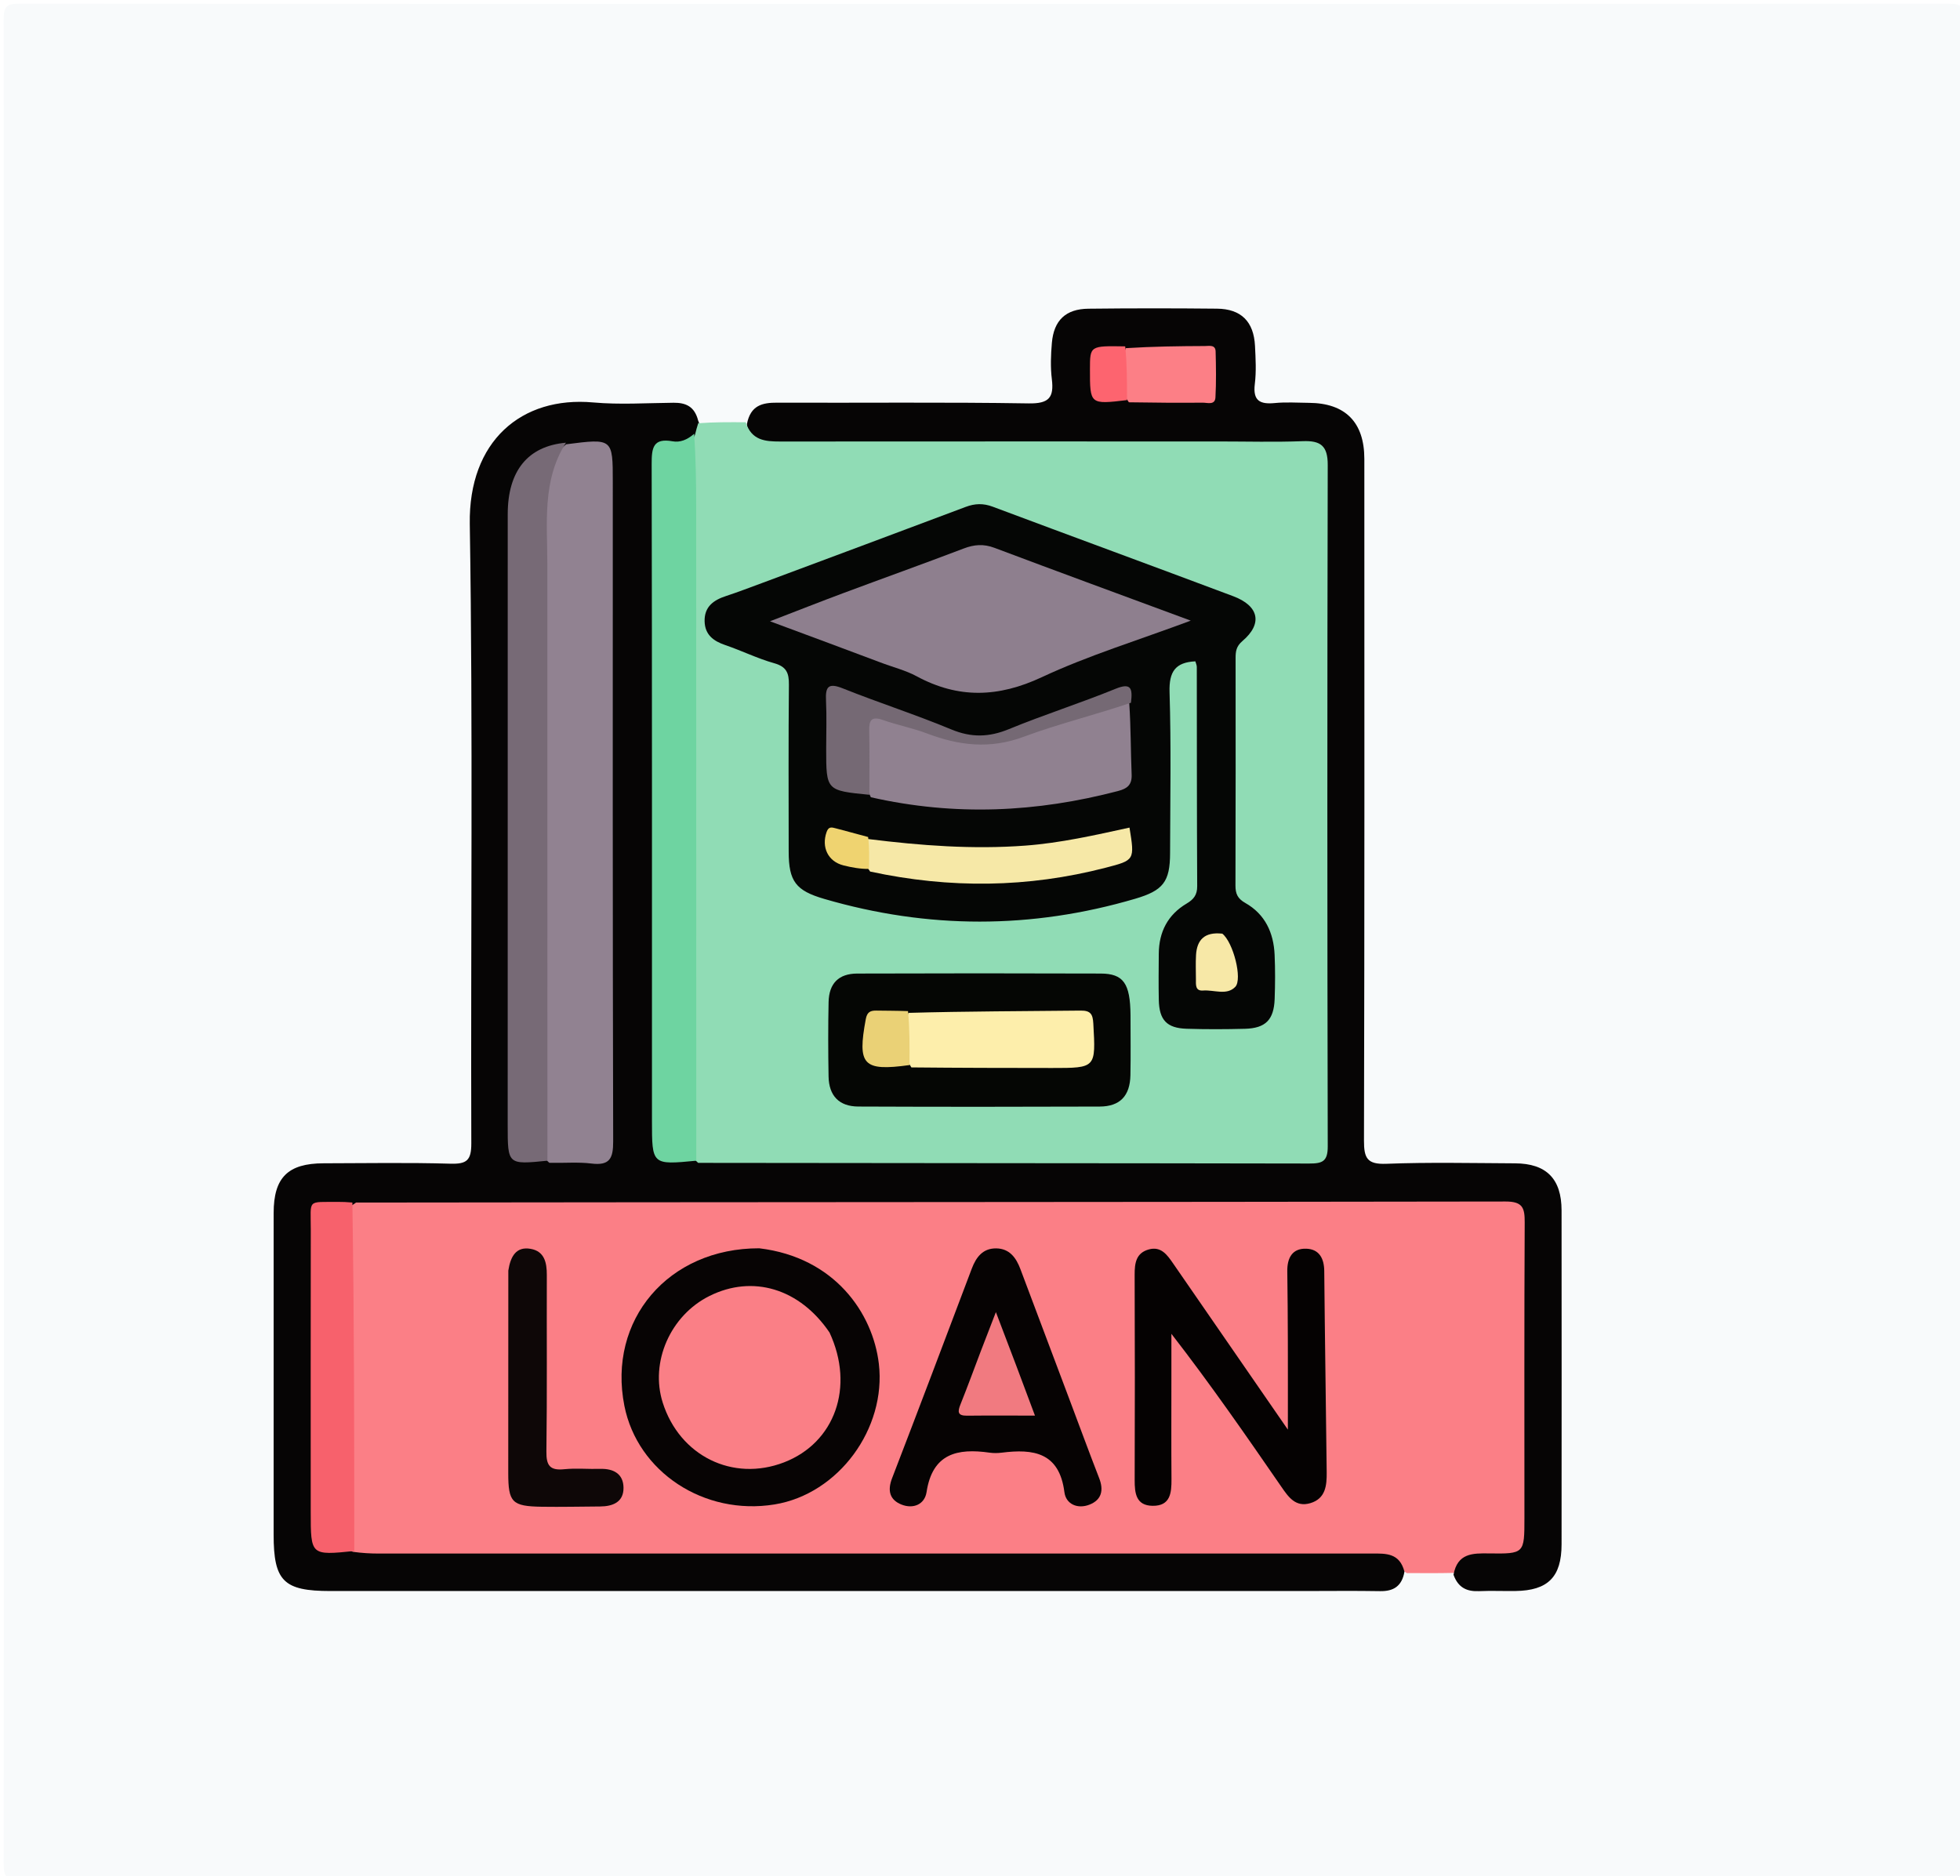
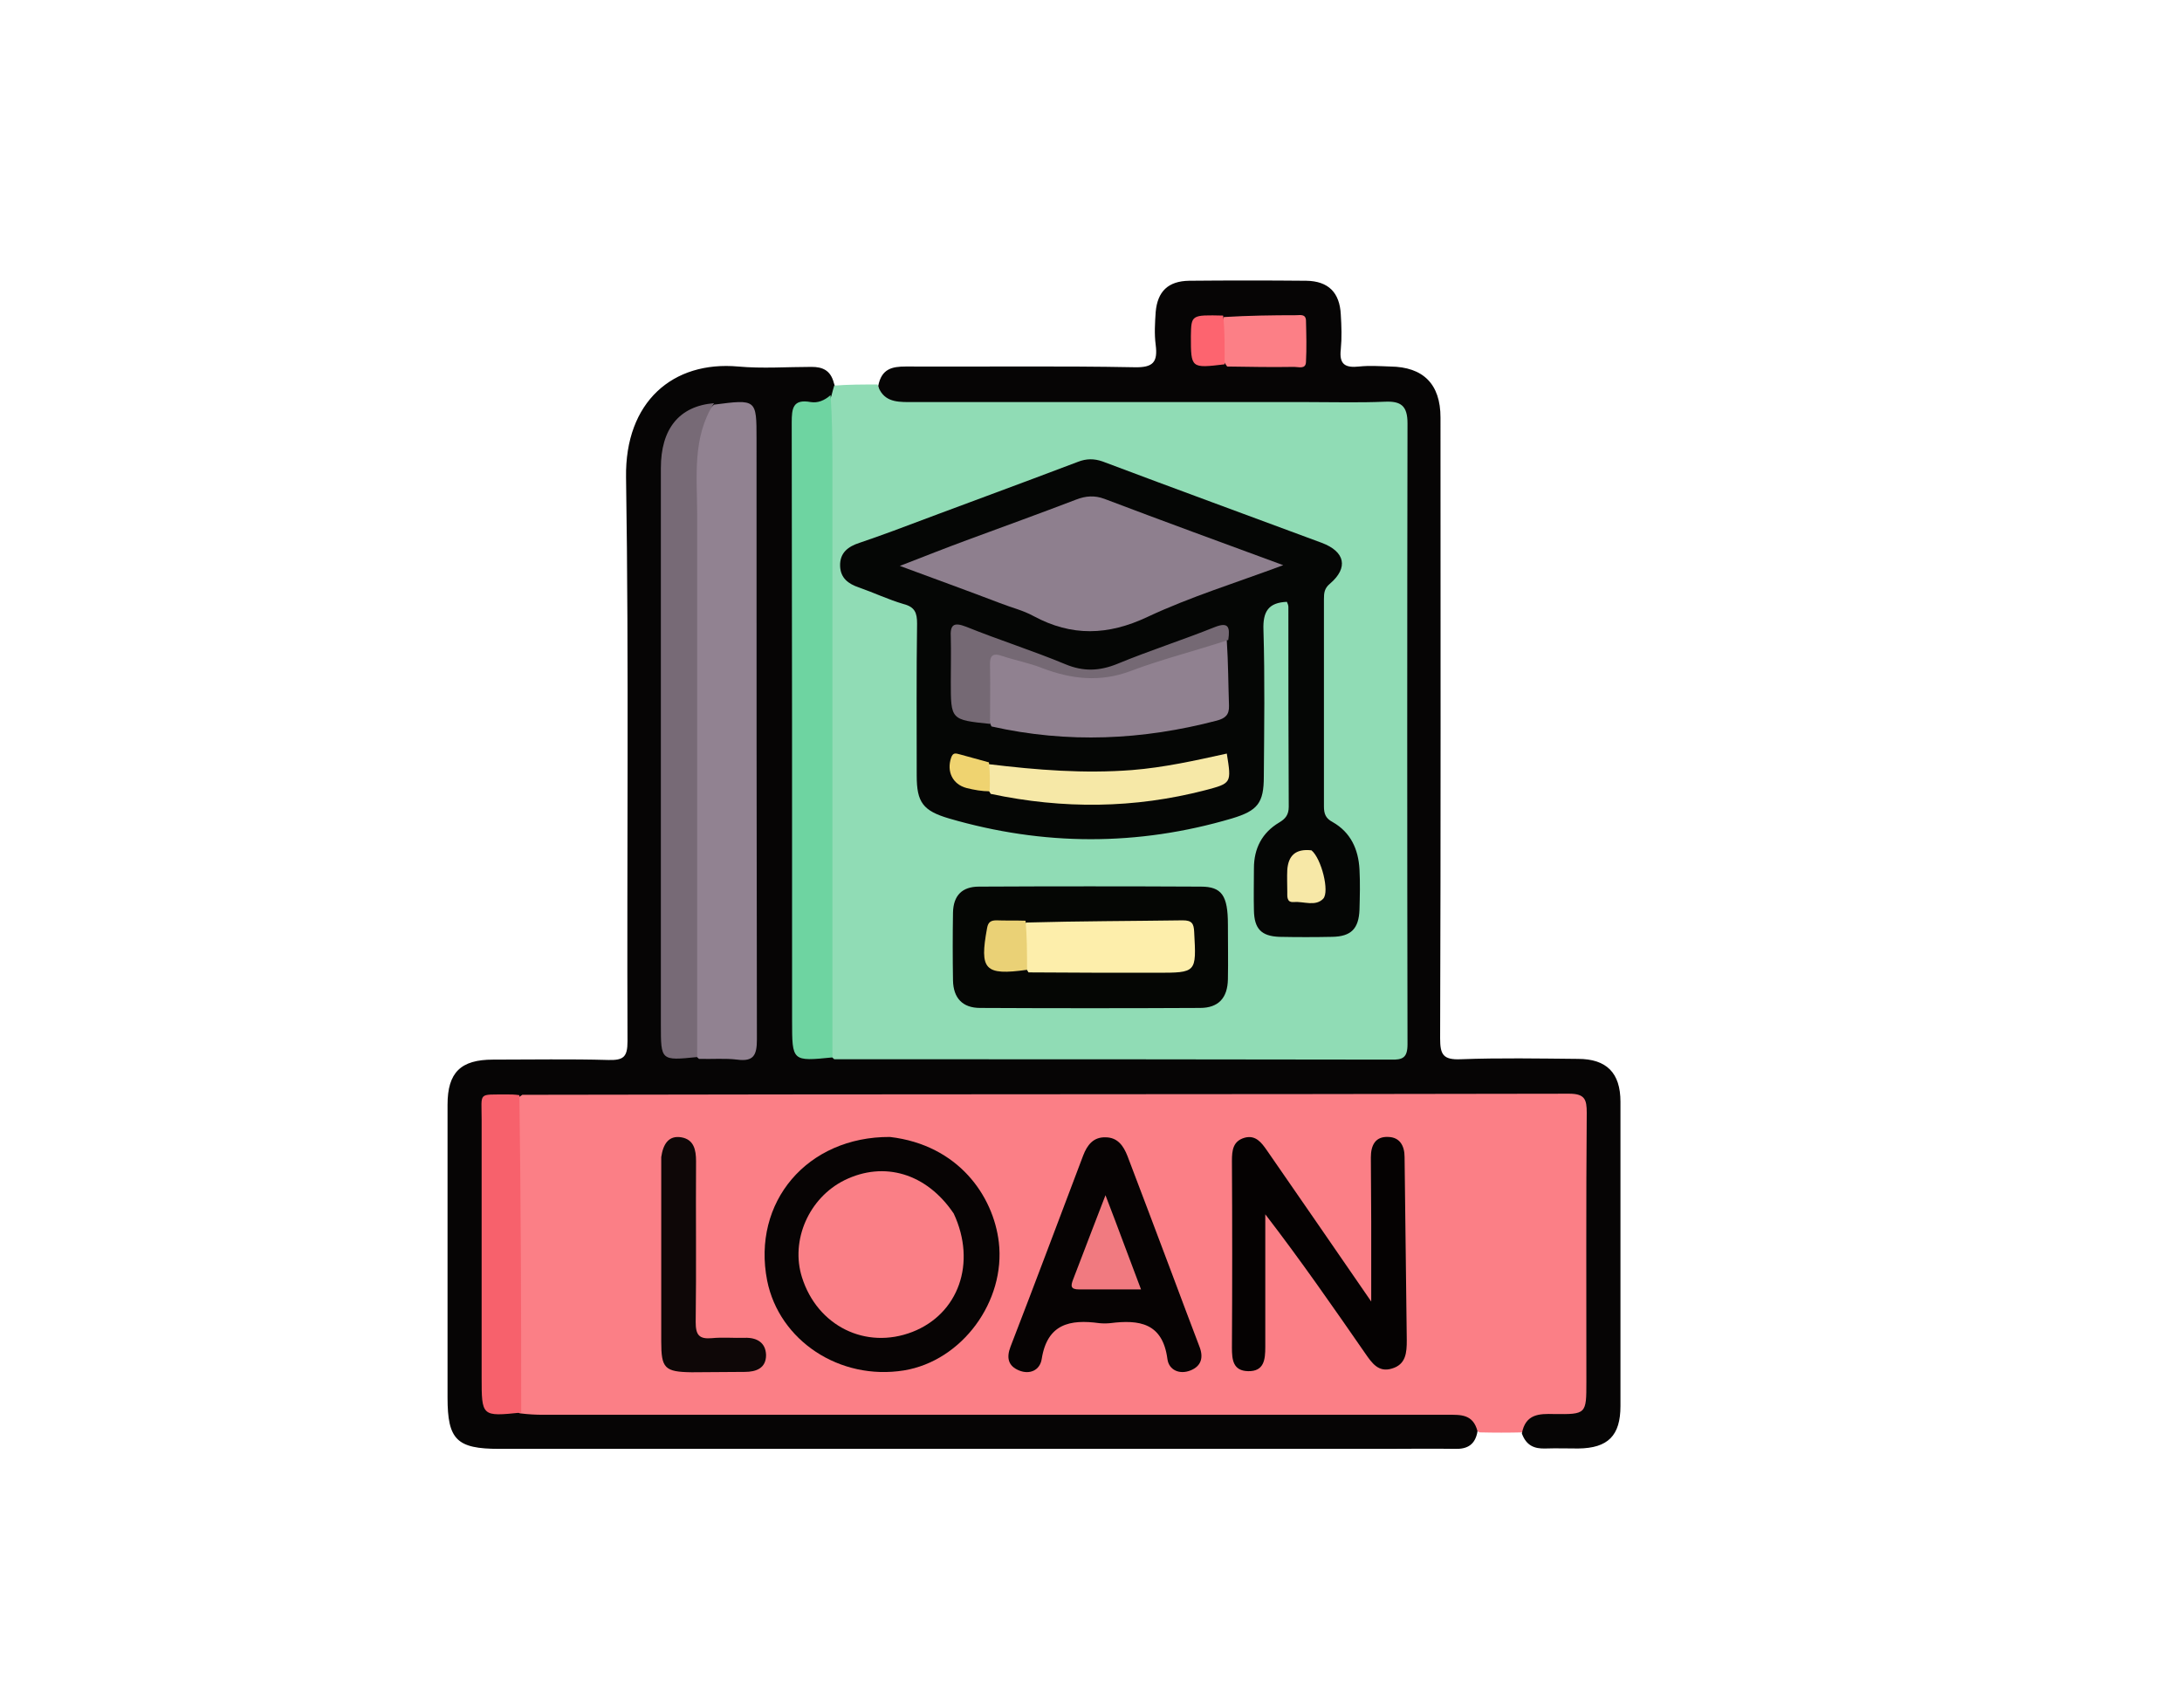
- <svg xmlns="http://www.w3.org/2000/svg" version="1.1" id="Layer_1" x="0px" y="0px" width="100%" viewBox="0 0 487 466" enable-background="new 0 0 487 466" xml:space="preserve">
-   <path fill="#F8FAFB" opacity="1" stroke="none" d=" M322,467   C216,467 110.5,466.979 5,467.095   C1.576,467.099 0.903,466.424 0.905,463   C1.015,310.333 1.015,157.667 0.905,5   C0.903,1.576 1.576,0.903 5,0.905   C164.667,1.014 324.333,1.014 484,0.905   C487.424,0.903 488.097,1.576 488.095,5   C487.985,157.667 487.985,310.333 488.095,463   C488.097,466.424 487.425,467.106 484,467.097   C430.167,466.959 376.333,467 322,467  z" />
-   <path fill="#FB7F86" opacity="1" stroke="none" d=" M361.504,390.833   C357.344,390.934 353.666,390.904 349.531,390.88   C345.16,387.782 340.588,387.642 335.848,387.645   C256.563,387.697 177.278,387.688 97.993,387.666   C94.849,387.665 91.647,388.059 88.187,386.546   C86.209,384.27 86.335,381.884 86.33,379.568   C86.286,354.911 86.295,330.253 86.32,305.595   C86.322,303.598 86.313,301.587 87.392,299.269   C89.795,297.13 92.359,297.333 94.833,297.332   C187.079,297.297 279.325,297.296 371.57,297.329   C379.522,297.332 380.642,298.418 380.663,306.19   C380.729,330.5 380.738,354.81 380.657,379.12   C380.633,386.371 379.501,387.519 372.219,387.63   C368.45,387.687 364.945,388.164 361.504,390.833  z" />
-   <path fill="#060505" opacity="1" stroke="none" d=" M87.659,385.6   C90.03,385.922 92.025,386.032 94.02,386.033   C176.321,386.041 258.621,386.044 340.922,386.026   C344.349,386.025 347.76,385.851 348.963,390.542   C348.324,394.178 346.218,395.433 342.909,395.374   C336.581,395.261 330.251,395.345 323.921,395.345   C243.306,395.346 162.69,395.346 82.075,395.345   C70.466,395.345 67.99,392.88 67.99,381.35   C67.99,354.701 67.983,328.051 67.994,301.401   C67.997,292.591 71.544,289.075 80.423,289.061   C90.916,289.044 101.415,288.853 111.9,289.159   C115.958,289.277 117.12,288.363 117.106,284.089   C116.934,232.789 117.54,181.48 116.727,130.192   C116.402,109.635 129.545,98.404 147.373,100   C153.983,100.592 160.69,100.141 167.352,100.078   C170.354,100.05 172.57,100.957 173.469,104.498   C174,105.797 174.042,106.755 173.516,108.158   C172.238,109.994 170.756,110.991 169.109,111.091   C163.984,111.404 163.617,114.727 163.621,118.749   C163.663,172.564 163.638,226.378 163.664,280.192   C163.668,287.067 163.741,287.067 172.63,287.48   C175.102,287.275 177.102,287.316 179.102,287.316   C225.758,287.322 272.415,287.319 319.072,287.318   C320.738,287.318 322.405,287.259 324.07,287.262   C327.017,287.265 328.277,285.785 328.269,282.935   C328.265,281.437 328.318,279.937 328.318,278.437   C328.32,226.115 328.32,173.792 328.319,121.47   C328.319,121.137 328.32,120.803 328.318,120.47   C328.272,111.996 328.016,111.694 319.676,111.689   C279.684,111.669 239.693,111.684 199.701,111.676   C197.037,111.675 194.346,111.867 191.726,111.297   C188.688,110.636 185.935,109.506 185.584,105.387   C186.491,100.688 189.424,100.042 193.133,100.057   C213.956,100.139 234.782,99.899 255.6,100.238   C260.638,100.32 261.919,98.8 261.348,94.177   C260.983,91.225 261.103,88.172 261.36,85.194   C261.843,79.599 264.804,76.773 270.414,76.709   C281.074,76.587 291.737,76.59 302.397,76.699   C308.382,76.761 311.522,79.91 311.827,85.931   C311.986,89.089 312.17,92.299 311.783,95.416   C311.265,99.592 313.066,100.514 316.764,100.15   C319.569,99.875 322.422,100.079 325.254,100.101   C334.278,100.171 338.995,104.915 338.997,114.033   C339.011,170.504 339.054,226.976 338.907,283.448   C338.896,287.817 339.731,289.364 344.461,289.184   C355.107,288.778 365.779,289.018 376.44,289.07   C384.23,289.107 387.994,292.917 388.001,300.769   C388.025,328.421 388.024,356.074 388.002,383.727   C387.995,391.856 384.631,395.227 376.537,395.338   C373.539,395.379 370.536,395.241 367.543,395.373   C364.562,395.505 362.343,394.606 361.153,391.301   C362.126,385.929 365.903,385.943 369.95,386   C378.773,386.122 378.774,386.032 378.774,377.164   C378.774,352.695 378.713,328.225 378.841,303.757   C378.86,300.144 378.357,298.549 374.067,298.556   C279.019,298.708 183.972,298.693 88.466,298.816   C86.869,300.018 85.449,300.562 83.931,300.51   C79.757,300.366 78.584,302.544 78.595,306.39   C78.66,330.465 78.658,354.54 78.596,378.615   C78.586,382.468 79.774,384.652 83.948,384.47   C85.104,384.42 86.257,384.719 87.659,385.6  z" />
-   <path fill="#90DCB5" opacity="1" stroke="none" d=" M172.677,108.061   C172.979,106.884 173.155,106.19 173.484,105.174   C177.377,104.875 181.118,104.9 185.299,104.923   C186.711,109.429 190.112,109.713 193.821,109.71   C230.123,109.682 266.425,109.693 302.728,109.694   C309.722,109.694 316.723,109.891 323.707,109.623   C328.135,109.453 329.912,110.769 329.901,115.519   C329.772,171.97 329.78,228.422 329.904,284.874   C329.912,288.612 328.559,289.126 325.309,289.119   C274.852,289.021 224.395,289.04 173.476,288.956   C171.182,287.011 171.329,284.603 171.327,282.293   C171.285,226.477 171.288,170.661 171.31,114.845   C171.311,112.66 171.464,110.512 172.677,108.061  z" />
-   <path fill="#070404" opacity="1" stroke="none" d=" M188.659,310.181   C207.397,312.43 216.891,326.307 218.368,338.881   C220.256,354.962 208.364,371.246 192.432,373.832   C174.97,376.666 158.398,365.771 155.138,349.315   C150.919,328.017 166.031,310.133 188.659,310.181  z" />
-   <path fill="#050202" opacity="1" stroke="none" d=" M291.056,342.049   C291.056,350.873 291.012,359.206 291.077,367.538   C291.104,370.974 290.807,374.239 286.368,374.17   C282.276,374.107 281.922,371.06 281.933,367.776   C281.988,350.778 281.994,333.78 281.925,316.782   C281.913,313.884 282.254,311.337 285.46,310.46   C288.487,309.631 290.017,311.824 291.456,313.905   C300.717,327.292 309.957,340.694 319.996,355.24   C319.996,347.128 320.013,340.27 319.991,333.412   C319.972,327.579 319.937,321.746 319.853,315.914   C319.804,312.592 321.084,310.137 324.623,310.285   C327.768,310.415 329.007,312.678 329.036,315.833   C329.188,332.496 329.457,349.158 329.642,365.821   C329.679,369.08 329.399,372.379 325.567,373.513   C321.924,374.592 320.136,371.99 318.388,369.455   C309.614,356.734 300.825,344.024 291.056,331.431   C291.056,334.807 291.056,338.182 291.056,342.049  z" />
-   <path fill="#060303" opacity="1" stroke="none" d=" M265.596,347.389   C268.194,354.274 270.586,360.82 273.116,367.313   C274.287,370.317 273.705,372.691 270.727,373.871   C267.758,375.048 264.854,373.773 264.474,370.785   C263.212,360.879 256.772,359.968 248.884,360.967   C247.901,361.091 246.871,361.105 245.892,360.965   C237.911,359.823 231.687,361.143 230.225,370.75   C229.754,373.848 226.902,375.016 223.991,373.859   C221.081,372.703 220.458,370.418 221.652,367.321   C228.337,349.986 234.891,332.601 241.462,315.222   C242.546,312.356 244.23,310.165 247.526,310.204   C250.823,310.243 252.476,312.515 253.54,315.352   C257.5,325.914 261.476,336.47 265.596,347.389  z" />
-   <path fill="#F7616C" opacity="1" stroke="none" d=" M88.025,385.403   C77.207,386.506 77.207,386.506 77.207,375.736   C77.207,352.331 77.181,328.926 77.221,305.522   C77.235,297.826 76.165,298.736 84.115,298.654   C85.11,298.644 86.106,298.684 87.555,298.811   C88.01,327.596 88.013,356.269 88.025,385.403  z" />
-   <path fill="#0E0707" opacity="1" stroke="none" d=" M126.302,315.72   C126.85,312.173 128.256,309.693 131.832,310.314   C135.259,310.91 135.879,313.696 135.868,316.804   C135.816,331.434 135.959,346.066 135.765,360.693   C135.718,364.193 136.666,365.435 140.188,365.079   C143.151,364.78 146.169,365.076 149.159,364.993   C152.492,364.901 154.897,366.264 154.925,369.688   C154.954,373.247 152.273,374.319 149.091,374.335   C144.271,374.361 139.449,374.48 134.63,374.404   C127.208,374.287 126.29,373.33 126.284,366.024   C126.271,349.399 126.283,332.773 126.302,315.72  z" />
-   <path fill="#918291" opacity="1" stroke="none" d=" M140.65,110.401   C152.26,108.917 152.26,108.917 152.26,119.793   C152.26,174.394 152.21,228.996 152.356,283.596   C152.367,287.869 151.492,289.681 146.933,289.118   C143.653,288.713 140.285,289.02 136.494,288.943   C134.199,287.01 134.36,284.605 134.359,282.298   C134.328,230.389 134.285,178.48 134.388,126.571   C134.399,120.64 135.464,114.942 140.65,110.401  z" />
-   <path fill="#6ED4A1" opacity="1" stroke="none" d=" M172.479,107.783   C172.865,113.571 172.979,119.564 172.981,125.558   C172.998,179.692 172.995,233.825 173.005,288.419   C161.992,289.475 161.992,289.475 161.992,278.46   C161.992,224.064 162.028,169.668 161.919,115.273   C161.911,111.33 162.242,108.774 167.115,109.656   C168.944,109.988 170.731,109.323 172.479,107.783  z" />
-   <path fill="#776A76" opacity="1" stroke="none" d=" M140.625,110.006   C134.642,119.392 136.004,129.995 136.001,140.354   C135.988,189.555 136.002,238.756 136.019,288.417   C126.147,289.41 126.147,289.41 126.147,279.638   C126.147,229.013 126.138,178.387 126.156,127.762   C126.16,117.052 131.105,110.847 140.625,110.006  z" />
-   <path fill="#FC7F86" opacity="1" stroke="none" d=" M279.717,86.514   C286.489,86.089 292.941,86.008 299.393,85.984   C300.453,85.981 301.999,85.589 302.045,87.337   C302.145,91.139 302.209,94.954 302.002,98.748   C301.893,100.753 299.995,100.047 298.831,100.058   C292.872,100.116 286.912,100.065 280.493,99.963   C277.469,95.657 278.086,91.284 279.717,86.514  z" />
-   <path fill="#FD646F" opacity="1" stroke="none" d=" M279.579,86.071   C280.032,90.422 280.027,94.693 280.028,99.419   C270.814,100.51 270.814,100.51 270.821,91.738   C270.826,85.92 270.826,85.92 279.579,86.071  z" />
-   <path fill="#050605" opacity="1" stroke="none" d=" M189.653,144.759   C206.653,138.408 223.304,132.231 239.921,125.966   C242.239,125.092 244.313,125.028 246.661,125.907   C266.566,133.363 286.524,140.678 306.423,148.15   C312.844,150.561 313.768,154.987 308.716,159.278   C307.157,160.602 307.006,161.875 307.007,163.54   C307.017,182.371 307.04,201.201 306.974,220.031   C306.967,222.088 307.515,223.297 309.413,224.369   C314.331,227.148 316.457,231.762 316.702,237.241   C316.866,240.9 316.846,244.576 316.713,248.237   C316.525,253.403 314.455,255.501 309.343,255.638   C304.514,255.767 299.674,255.783 294.847,255.629   C289.906,255.472 288.035,253.466 287.927,248.475   C287.845,244.644 287.892,240.809 287.921,236.977   C287.962,231.575 290.149,227.302 294.842,224.521   C296.567,223.499 297.478,222.389 297.466,220.218   C297.371,202.055 297.398,183.891 297.368,165.727   C297.367,165.254 297.127,164.781 297.005,164.332   C292.022,164.572 290.443,166.92 290.599,171.99   C291.01,185.309 290.758,198.648 290.729,211.98   C290.713,219.142 288.994,221.288 282.043,223.332   C256.294,230.904 230.552,230.876 204.797,223.364   C197.744,221.307 195.97,219.014 195.964,211.619   C195.952,197.788 195.887,183.956 196.02,170.126   C196.048,167.239 195.421,165.656 192.366,164.8   C188.226,163.64 184.314,161.69 180.228,160.302   C177.268,159.297 175.163,157.736 175.074,154.401   C174.978,150.775 177.273,149.12 180.396,148.101   C183.391,147.124 186.331,145.977 189.653,144.759  z" />
-   <path fill="#050604" opacity="1" stroke="none" d=" M280.897,252.221   C280.896,257.523 280.97,262.354 280.873,267.181   C280.77,272.311 278.287,274.945 273.229,274.963   C253.246,275.038 233.262,275.042 213.278,274.958   C208.494,274.938 205.96,272.287 205.874,267.495   C205.764,261.335 205.749,255.17 205.879,249.011   C205.977,244.358 208.377,241.929 213,241.913   C233.15,241.845 253.3,241.841 273.45,241.911   C279.136,241.931 280.828,244.323 280.897,252.221  z" />
-   <path fill="#FA7F86" opacity="1" stroke="none" d=" M206.107,331.098   C212.42,344.639 207.431,358.514 194.797,363.378   C182.067,368.28 168.867,361.771 164.664,348.522   C161.47,338.45 166.565,326.85 176.307,322.014   C187.013,316.699 198.664,320.143 206.107,331.098  z" />
-   <path fill="#F17A80" opacity="1" stroke="none" d=" M243.734,335.652   C244.928,332.53 245.998,329.773 247.448,326.039   C249.361,331.065 250.924,335.149 252.469,339.24   C253.971,343.219 255.454,347.206 257.158,351.757   C251.116,351.757 245.687,351.715 240.258,351.776   C237.898,351.803 237.926,350.773 238.638,348.996   C240.359,344.696 241.961,340.347 243.734,335.652  z" />
-   <path fill="#8E7F8E" opacity="1" stroke="none" d=" M218.534,164.52   C209.627,161.166 201.069,157.993 191.323,154.379   C198.066,151.781 203.786,149.52 209.548,147.372   C219.5,143.66 229.504,140.087 239.428,136.302   C242.056,135.3 244.392,135.111 247.085,136.125   C262.903,142.079 278.773,147.896 295.868,154.219   C282.708,159.128 270.396,162.876 258.854,168.273   C248.048,173.326 238.126,173.65 227.732,168.028   C224.986,166.542 221.844,165.79 218.534,164.52  z" />
-   <path fill="#908190" opacity="1" stroke="none" d=" M280.589,174.778   C280.997,180.837 280.94,186.659 281.178,192.47   C281.283,195.045 280.06,195.956 277.881,196.53   C257.635,201.865 237.275,202.846 216.383,198.104   C213.244,191.914 214.441,185.627 215.163,179.459   C215.478,176.77 218.05,177.247 220.028,177.722   C225.511,179.038 230.921,180.663 236.184,182.649   C241.092,184.5 245.726,184.515 250.661,182.707   C259.224,179.571 268.101,177.401 276.822,174.744   C277.936,174.404 279.077,174.167 280.589,174.778  z" />
-   <path fill="#F6E8A7" opacity="1" stroke="none" d=" M215.707,208.486   C228.882,210.131 241.744,211.089 254.735,210.123   C263.526,209.469 272.072,207.52 280.645,205.646   C281.951,213.727 281.955,213.742 274.716,215.616   C255.416,220.612 236.018,220.844 216.209,216.571   C214.318,213.961 214.099,211.45 215.707,208.486  z" />
-   <path fill="#756974" opacity="1" stroke="none" d=" M281.008,174.621   C272.049,177.666 262.995,179.859 254.327,183.086   C246.003,186.185 238.272,185.275 230.331,182.252   C226.782,180.901 222.993,180.187 219.407,178.919   C216.595,177.924 215.907,178.881 215.971,181.566   C216.093,186.717 216.007,191.873 216.01,197.493   C205.281,196.438 205.281,196.438 205.281,186.018   C205.281,182.031 205.43,178.037 205.237,174.059   C205.07,170.627 205.811,169.612 209.408,171.05   C218.332,174.62 227.511,177.563 236.381,181.254   C241.362,183.328 245.758,183.203 250.688,181.175   C259.42,177.583 268.45,174.718 277.193,171.151   C281.101,169.557 281.439,171.108 281.008,174.621  z" />
-   <path fill="#F7E8A7" opacity="1" stroke="none" d=" M303.711,232.001   C306.443,234.173 308.753,243.301 306.935,245.213   C304.825,247.432 301.631,245.92 298.926,246.131   C296.934,246.286 297.153,244.625 297.149,243.308   C297.145,241.312 297.059,239.311 297.175,237.323   C297.398,233.521 299.306,231.509 303.711,232.001  z" />
-   <path fill="#EFD370" opacity="1" stroke="none" d=" M215.701,207.983   C216.018,210.574 215.978,213.011 215.91,215.913   C213.776,215.935 211.652,215.563 209.567,215.035   C205.734,214.064 204.052,210.53 205.383,206.743   C205.872,205.352 206.628,205.546 207.659,205.827   C210.213,206.525 212.781,207.167 215.701,207.983  z" />
-   <path fill="#FDEEAB" opacity="1" stroke="none" d=" M225.72,251.681   C240.22,251.282 254.374,251.27 268.526,251.116   C270.996,251.089 271.527,252.041 271.655,254.317   C272.275,265.383 272.342,265.384 261.386,265.378   C249.893,265.372 238.401,265.355 226.45,265.234   C223.527,260.864 224.064,256.461 225.72,251.681  z" />
-   <path fill="#EAD176" opacity="1" stroke="none" d=" M225.612,251.246   C226.037,255.622 226.005,259.903 225.983,264.654   C214.419,266.243 213.005,264.645 215.119,253.237   C215.442,251.498 216.235,251.091 217.736,251.115   C220.209,251.156 222.684,251.141 225.612,251.246  z" />
+ <svg xmlns="http://www.w3.org/2000/svg" version="1.1" id="Layer_1" x="0px" y="0px" viewBox="0 0 595.3 466" style="enable-background:new 0 0 595.3 466;" xml:space="preserve">
+   <style type="text/css">
+ 	.st0{fill:#FB7F86;}
+ 	.st1{fill:#060505;}
+ 	.st2{fill:#90DCB5;}
+ 	.st3{fill:#070404;}
+ 	.st4{fill:#050202;}
+ 	.st5{fill:#060303;}
+ 	.st6{fill:#F7616C;}
+ 	.st7{fill:#0E0707;}
+ 	.st8{fill:#918291;}
+ 	.st9{fill:#6ED4A1;}
+ 	.st10{fill:#776A76;}
+ 	.st11{fill:#FC7F86;}
+ 	.st12{fill:#FD646F;}
+ 	.st13{fill:#050605;}
+ 	.st14{fill:#050604;}
+ 	.st15{fill:#FA7F86;}
+ 	.st16{fill:#F17A80;}
+ 	.st17{fill:#8E7F8E;}
+ 	.st18{fill:#908190;}
+ 	.st19{fill:#F6E8A7;}
+ 	.st20{fill:#756974;}
+ 	.st21{fill:#F7E8A7;}
+ 	.st22{fill:#EFD370;}
+ 	.st23{fill:#FDEEAB;}
+ 	.st24{fill:#EAD176;}
+ </style>
+   <path class="st0" d="M415.6,390.8c-4.2,0.1-7.8,0.1-12,0c-4.4-3.1-8.9-3.2-13.7-3.2c-79.3,0.1-158.6,0-237.9,0  c-3.1,0-6.3,0.4-9.8-1.1c-2-2.3-1.9-4.7-1.9-7c0-24.7,0-49.3,0-74c0-2,0-4,1.1-6.3c2.4-2.1,5-1.9,7.4-1.9c92.2,0,184.5,0,276.7,0  c8,0,9.1,1.1,9.1,8.9c0.1,24.3,0.1,48.6,0,72.9c0,7.3-1.2,8.4-8.4,8.5C422.6,387.7,419.1,388.2,415.6,390.8z" />
+   <path class="st1" d="M141.8,385.6c2.4,0.3,4.4,0.4,6.4,0.4c82.3,0,164.6,0,246.9,0c3.4,0,6.8-0.2,8,4.5c-0.6,3.6-2.7,4.9-6.1,4.8  c-6.3-0.1-12.7,0-19,0c-80.6,0-161.2,0-241.8,0c-11.6,0-14.1-2.5-14.1-14c0-26.6,0-53.3,0-79.9c0-8.8,3.6-12.3,12.4-12.3  c10.5,0,21-0.2,31.5,0.1c4.1,0.1,5.2-0.8,5.2-5.1c-0.2-51.3,0.4-102.6-0.4-153.9c-0.3-20.6,12.8-31.8,30.6-30.2  c6.6,0.6,13.3,0.1,20,0.1c3,0,5.2,0.9,6.1,4.4c0.5,1.3,0.6,2.3,0,3.7c-1.3,1.8-2.8,2.8-4.4,2.9c-5.1,0.3-5.5,3.6-5.5,7.7  c0,53.8,0,107.6,0,161.4c0,6.9,0.1,6.9,9,7.3c2.5-0.2,4.5-0.2,6.5-0.2c46.7,0,93.3,0,140,0c1.7,0,3.3-0.1,5-0.1  c2.9,0,4.2-1.5,4.2-4.3c0-1.5,0-3,0-4.5c0-52.3,0-104.6,0-157c0-0.3,0-0.7,0-1c0-8.5-0.3-8.8-8.6-8.8c-40,0-80,0-120,0  c-2.7,0-5.4,0.2-8-0.4c-3-0.7-5.8-1.8-6.1-5.9c0.9-4.7,3.8-5.3,7.5-5.3c20.8,0.1,41.6-0.2,62.5,0.2c5,0.1,6.3-1.4,5.7-6.1  c-0.4-3-0.2-6,0-9c0.5-5.6,3.4-8.4,9.1-8.5c10.7-0.1,21.3-0.1,32,0c6,0.1,9.1,3.2,9.4,9.2c0.2,3.2,0.3,6.4,0,9.5  c-0.5,4.2,1.3,5.1,5,4.7c2.8-0.3,5.7-0.1,8.5,0c9,0.1,13.7,4.8,13.7,13.9c0,56.5,0.1,112.9-0.1,169.4c0,4.4,0.8,5.9,5.6,5.7  c10.6-0.4,21.3-0.2,32-0.1c7.8,0,11.6,3.8,11.6,11.7c0,27.7,0,55.3,0,83c0,8.1-3.4,11.5-11.5,11.6c-3,0-6-0.1-9,0  c-3,0.1-5.2-0.8-6.4-4.1c1-5.4,4.8-5.4,8.8-5.3c8.8,0.1,8.8,0,8.8-8.8c0-24.5-0.1-48.9,0.1-73.4c0-3.6-0.5-5.2-4.8-5.2  c-95,0.2-190.1,0.1-285.6,0.3c-1.6,1.2-3,1.7-4.5,1.7c-4.2-0.1-5.3,2-5.3,5.9c0.1,24.1,0.1,48.1,0,72.2c0,3.9,1.2,6,5.4,5.9  C139.2,384.4,140.4,384.7,141.8,385.6z" />
+   <path class="st2" d="M226.8,108.1c0.3-1.2,0.5-1.9,0.8-2.9c3.9-0.3,7.6-0.3,11.8-0.3c1.4,4.5,4.8,4.8,8.5,4.8c36.3,0,72.6,0,108.9,0  c7,0,14,0.2,21-0.1c4.4-0.2,6.2,1.1,6.2,5.9c-0.1,56.5-0.1,112.9,0,169.4c0,3.7-1.3,4.3-4.6,4.2C329,289,278.5,289,227.6,289  c-2.3-1.9-2.1-4.4-2.1-6.7c0-55.8,0-111.6,0-167.4C225.4,112.7,225.6,110.5,226.8,108.1z" />
+   <path class="st3" d="M242.8,310.2c18.7,2.2,28.2,16.1,29.7,28.7c1.9,16.1-10,32.4-25.9,35c-17.5,2.8-34-8.1-37.3-24.5  C205.1,328,220.2,310.1,242.8,310.2z" />
+   <path class="st4" d="M345.2,342c0,8.8,0,17.2,0,25.5c0,3.4-0.3,6.7-4.7,6.6c-4.1-0.1-4.4-3.1-4.4-6.4c0.1-17,0.1-34,0-51  c0-2.9,0.3-5.4,3.5-6.3c3-0.8,4.6,1.4,6,3.4c9.3,13.4,18.5,26.8,28.5,41.3c0-8.1,0-15,0-21.8c0-5.8-0.1-11.7-0.1-17.5  c0-3.3,1.2-5.8,4.8-5.6c3.1,0.1,4.4,2.4,4.4,5.5c0.2,16.7,0.4,33.3,0.6,50c0,3.3-0.2,6.6-4.1,7.7c-3.6,1.1-5.4-1.5-7.2-4.1  c-8.8-12.7-17.6-25.4-27.3-38C345.2,334.8,345.2,338.2,345.2,342z" />
+   <path class="st5" d="M319.7,347.4c2.6,6.9,5,13.4,7.5,19.9c1.2,3,0.6,5.4-2.4,6.6c-3,1.2-5.9-0.1-6.3-3.1  c-1.3-9.9-7.7-10.8-15.6-9.8c-1,0.1-2,0.1-3,0c-8-1.1-14.2,0.2-15.7,9.8c-0.5,3.1-3.3,4.3-6.2,3.1c-2.9-1.2-3.5-3.4-2.3-6.5  c6.7-17.3,13.2-34.7,19.8-52.1c1.1-2.9,2.8-5.1,6.1-5c3.3,0,4.9,2.3,6,5.1C311.6,325.9,315.6,336.5,319.7,347.4z" />
+   <path class="st6" d="M142.2,385.4c-10.8,1.1-10.8,1.1-10.8-9.7c0-23.4,0-46.8,0-70.2c0-7.7-1.1-6.8,6.9-6.9c1,0,2,0,3.4,0.2  C142.1,327.6,142.2,356.3,142.2,385.4z" />
+   <path class="st7" d="M180.4,315.7c0.5-3.5,2-6,5.5-5.4c3.4,0.6,4,3.4,4,6.5c-0.1,14.6,0.1,29.3-0.1,43.9c0,3.5,0.9,4.7,4.4,4.4  c3-0.3,6,0,9-0.1c3.3-0.1,5.7,1.3,5.8,4.7c0,3.6-2.7,4.6-5.8,4.6c-4.8,0-9.6,0.1-14.5,0.1c-7.4-0.1-8.3-1.1-8.3-8.4  C180.4,349.4,180.4,332.8,180.4,315.7z" />
+   <path class="st8" d="M194.8,110.4c11.6-1.5,11.6-1.5,11.6,9.4c0,54.6,0,109.2,0.1,163.8c0,4.3-0.9,6.1-5.4,5.5  c-3.3-0.4-6.6-0.1-10.4-0.2c-2.3-1.9-2.1-4.3-2.1-6.6c0-51.9-0.1-103.8,0-155.7C188.5,120.6,189.6,114.9,194.8,110.4z" />
+   <path class="st9" d="M226.6,107.8c0.4,5.8,0.5,11.8,0.5,17.8c0,54.1,0,108.3,0,162.9c-11,1.1-11,1.1-11-10c0-54.4,0-108.8-0.1-163.2  c0-3.9,0.3-6.5,5.2-5.6C223.1,110,224.9,109.3,226.6,107.8z" />
+   <path class="st10" d="M194.8,110c-6,9.4-4.6,20-4.6,30.3c0,49.2,0,98.4,0,148.1c-9.9,1-9.9,1-9.9-8.8c0-50.6,0-101.3,0-151.9  C180.3,117.1,185.2,110.8,194.8,110z" />
+   <path class="st11" d="M333.9,86.5c6.8-0.4,13.2-0.5,19.7-0.5c1.1,0,2.6-0.4,2.7,1.4c0.1,3.8,0.2,7.6,0,11.4c-0.1,2-2,1.3-3.2,1.3  c-6,0.1-11.9,0-18.3-0.1C331.6,95.7,332.2,91.3,333.9,86.5z" />
+   <path class="st12" d="M333.7,86.1c0.5,4.4,0.4,8.6,0.4,13.3c-9.2,1.1-9.2,1.1-9.2-7.7C325,85.9,325,85.9,333.7,86.1z" />
+   <path class="st13" d="M243.8,144.8c17-6.4,33.7-12.5,50.3-18.8c2.3-0.9,4.4-0.9,6.7-0.1c19.9,7.5,39.9,14.8,59.8,22.2  c6.4,2.4,7.3,6.8,2.3,11.1c-1.6,1.3-1.7,2.6-1.7,4.3c0,18.8,0,37.7,0,56.5c0,2.1,0.5,3.3,2.4,4.3c4.9,2.8,7,7.4,7.3,12.9  c0.2,3.7,0.1,7.3,0,11c-0.2,5.2-2.3,7.3-7.4,7.4c-4.8,0.1-9.7,0.1-14.5,0c-4.9-0.2-6.8-2.2-6.9-7.2c-0.1-3.8,0-7.7,0-11.5  c0-5.4,2.2-9.7,6.9-12.5c1.7-1,2.6-2.1,2.6-4.3c-0.1-18.2-0.1-36.3-0.1-54.5c0-0.5-0.2-0.9-0.4-1.4c-5,0.2-6.6,2.6-6.4,7.7  c0.4,13.3,0.2,26.7,0.1,40c0,7.2-1.7,9.3-8.7,11.4c-25.7,7.6-51.5,7.5-77.2,0c-7.1-2.1-8.8-4.4-8.8-11.7c0-13.8-0.1-27.7,0.1-41.5  c0-2.9-0.6-4.5-3.7-5.3c-4.1-1.2-8.1-3.1-12.1-4.5c-3-1-5.1-2.6-5.2-5.9c-0.1-3.6,2.2-5.3,5.3-6.3  C237.5,147.1,240.5,146,243.8,144.8z" />
+   <path class="st14" d="M335,252.2c0,5.3,0.1,10.1,0,15c-0.1,5.1-2.6,7.8-7.6,7.8c-20,0.1-40,0.1-60,0c-4.8,0-7.3-2.7-7.4-7.5  c-0.1-6.2-0.1-12.3,0-18.5c0.1-4.7,2.5-7.1,7.1-7.1c20.1-0.1,40.3-0.1,60.5,0C333.3,241.9,335,244.3,335,252.2z" />
+   <path class="st15" d="M260.2,331.1c6.3,13.5,1.3,27.4-11.3,32.3c-12.7,4.9-25.9-1.6-30.1-14.9c-3.2-10.1,1.9-21.7,11.6-26.5  C241.2,316.7,252.8,320.1,260.2,331.1z" />
+   <path class="st16" d="M297.9,335.7c1.2-3.1,2.3-5.9,3.7-9.6c1.9,5,3.5,9.1,5,13.2c1.5,4,3,8,4.7,12.5c-6,0-11.5,0-16.9,0  c-2.4,0-2.3-1-1.6-2.8C294.5,344.7,296.1,340.3,297.9,335.7z" />
+   <path class="st17" d="M272.7,164.5c-8.9-3.4-17.5-6.5-27.2-10.1c6.7-2.6,12.5-4.9,18.2-7c10-3.7,20-7.3,29.9-11.1  c2.6-1,5-1.2,7.7-0.2c15.8,6,31.7,11.8,48.8,18.1c-13.2,4.9-25.5,8.7-37,14.1c-10.8,5.1-20.7,5.4-31.1-0.2  C279.1,166.5,276,165.8,272.7,164.5z" />
+   <path class="st18" d="M334.7,174.8c0.4,6.1,0.4,11.9,0.6,17.7c0.1,2.6-1.1,3.5-3.3,4.1c-20.2,5.3-40.6,6.3-61.5,1.6  c-3.1-6.2-1.9-12.5-1.2-18.6c0.3-2.7,2.9-2.2,4.9-1.7c5.5,1.3,10.9,2.9,16.2,4.9c4.9,1.9,9.5,1.9,14.5,0.1c8.6-3.1,17.4-5.3,26.2-8  C332.1,174.4,333.2,174.2,334.7,174.8z" />
+   <path class="st19" d="M269.8,208.5c13.2,1.6,26,2.6,39,1.6c8.8-0.7,17.3-2.6,25.9-4.5c1.3,8.1,1.3,8.1-5.9,10  c-19.3,5-38.7,5.2-58.5,1C268.5,214,268.2,211.5,269.8,208.5z" />
+   <path class="st20" d="M335.1,174.6c-9,3-18,5.2-26.7,8.5c-8.3,3.1-16.1,2.2-24-0.8c-3.5-1.4-7.3-2.1-10.9-3.3c-2.8-1-3.5,0-3.4,2.6  c0.1,5.2,0,10.3,0,15.9c-10.7-1.1-10.7-1.1-10.7-11.5c0-4,0.1-8,0-12c-0.2-3.4,0.6-4.4,4.2-3c8.9,3.6,18.1,6.5,27,10.2  c5,2.1,9.4,1.9,14.3-0.1c8.7-3.6,17.8-6.5,26.5-10C335.2,169.6,335.6,171.1,335.1,174.6z" />
+   <path class="st21" d="M357.8,232c2.7,2.2,5,11.3,3.2,13.2c-2.1,2.2-5.3,0.7-8,0.9c-2,0.2-1.8-1.5-1.8-2.8c0-2-0.1-4,0-6  C351.5,233.5,353.4,231.5,357.8,232z" />
+   <path class="st22" d="M269.8,208c0.3,2.6,0.3,5,0.2,7.9c-2.1,0-4.3-0.4-6.3-0.9c-3.8-1-5.5-4.5-4.2-8.3c0.5-1.4,1.2-1.2,2.3-0.9  C264.4,206.5,266.9,207.2,269.8,208z" />
+   <path class="st23" d="M279.9,251.7c14.5-0.4,28.7-0.4,42.8-0.6c2.5,0,3,0.9,3.1,3.2c0.6,11.1,0.7,11.1-10.3,11.1  c-11.5,0-23,0-34.9-0.1C277.7,260.9,278.2,256.5,279.9,251.7z" />
+   <path class="st24" d="M279.8,251.2c0.4,4.4,0.4,8.7,0.4,13.4c-11.6,1.6-13,0-10.9-11.4c0.3-1.7,1.1-2.1,2.6-2.1  C274.3,251.2,276.8,251.1,279.8,251.2z" />
</svg>
